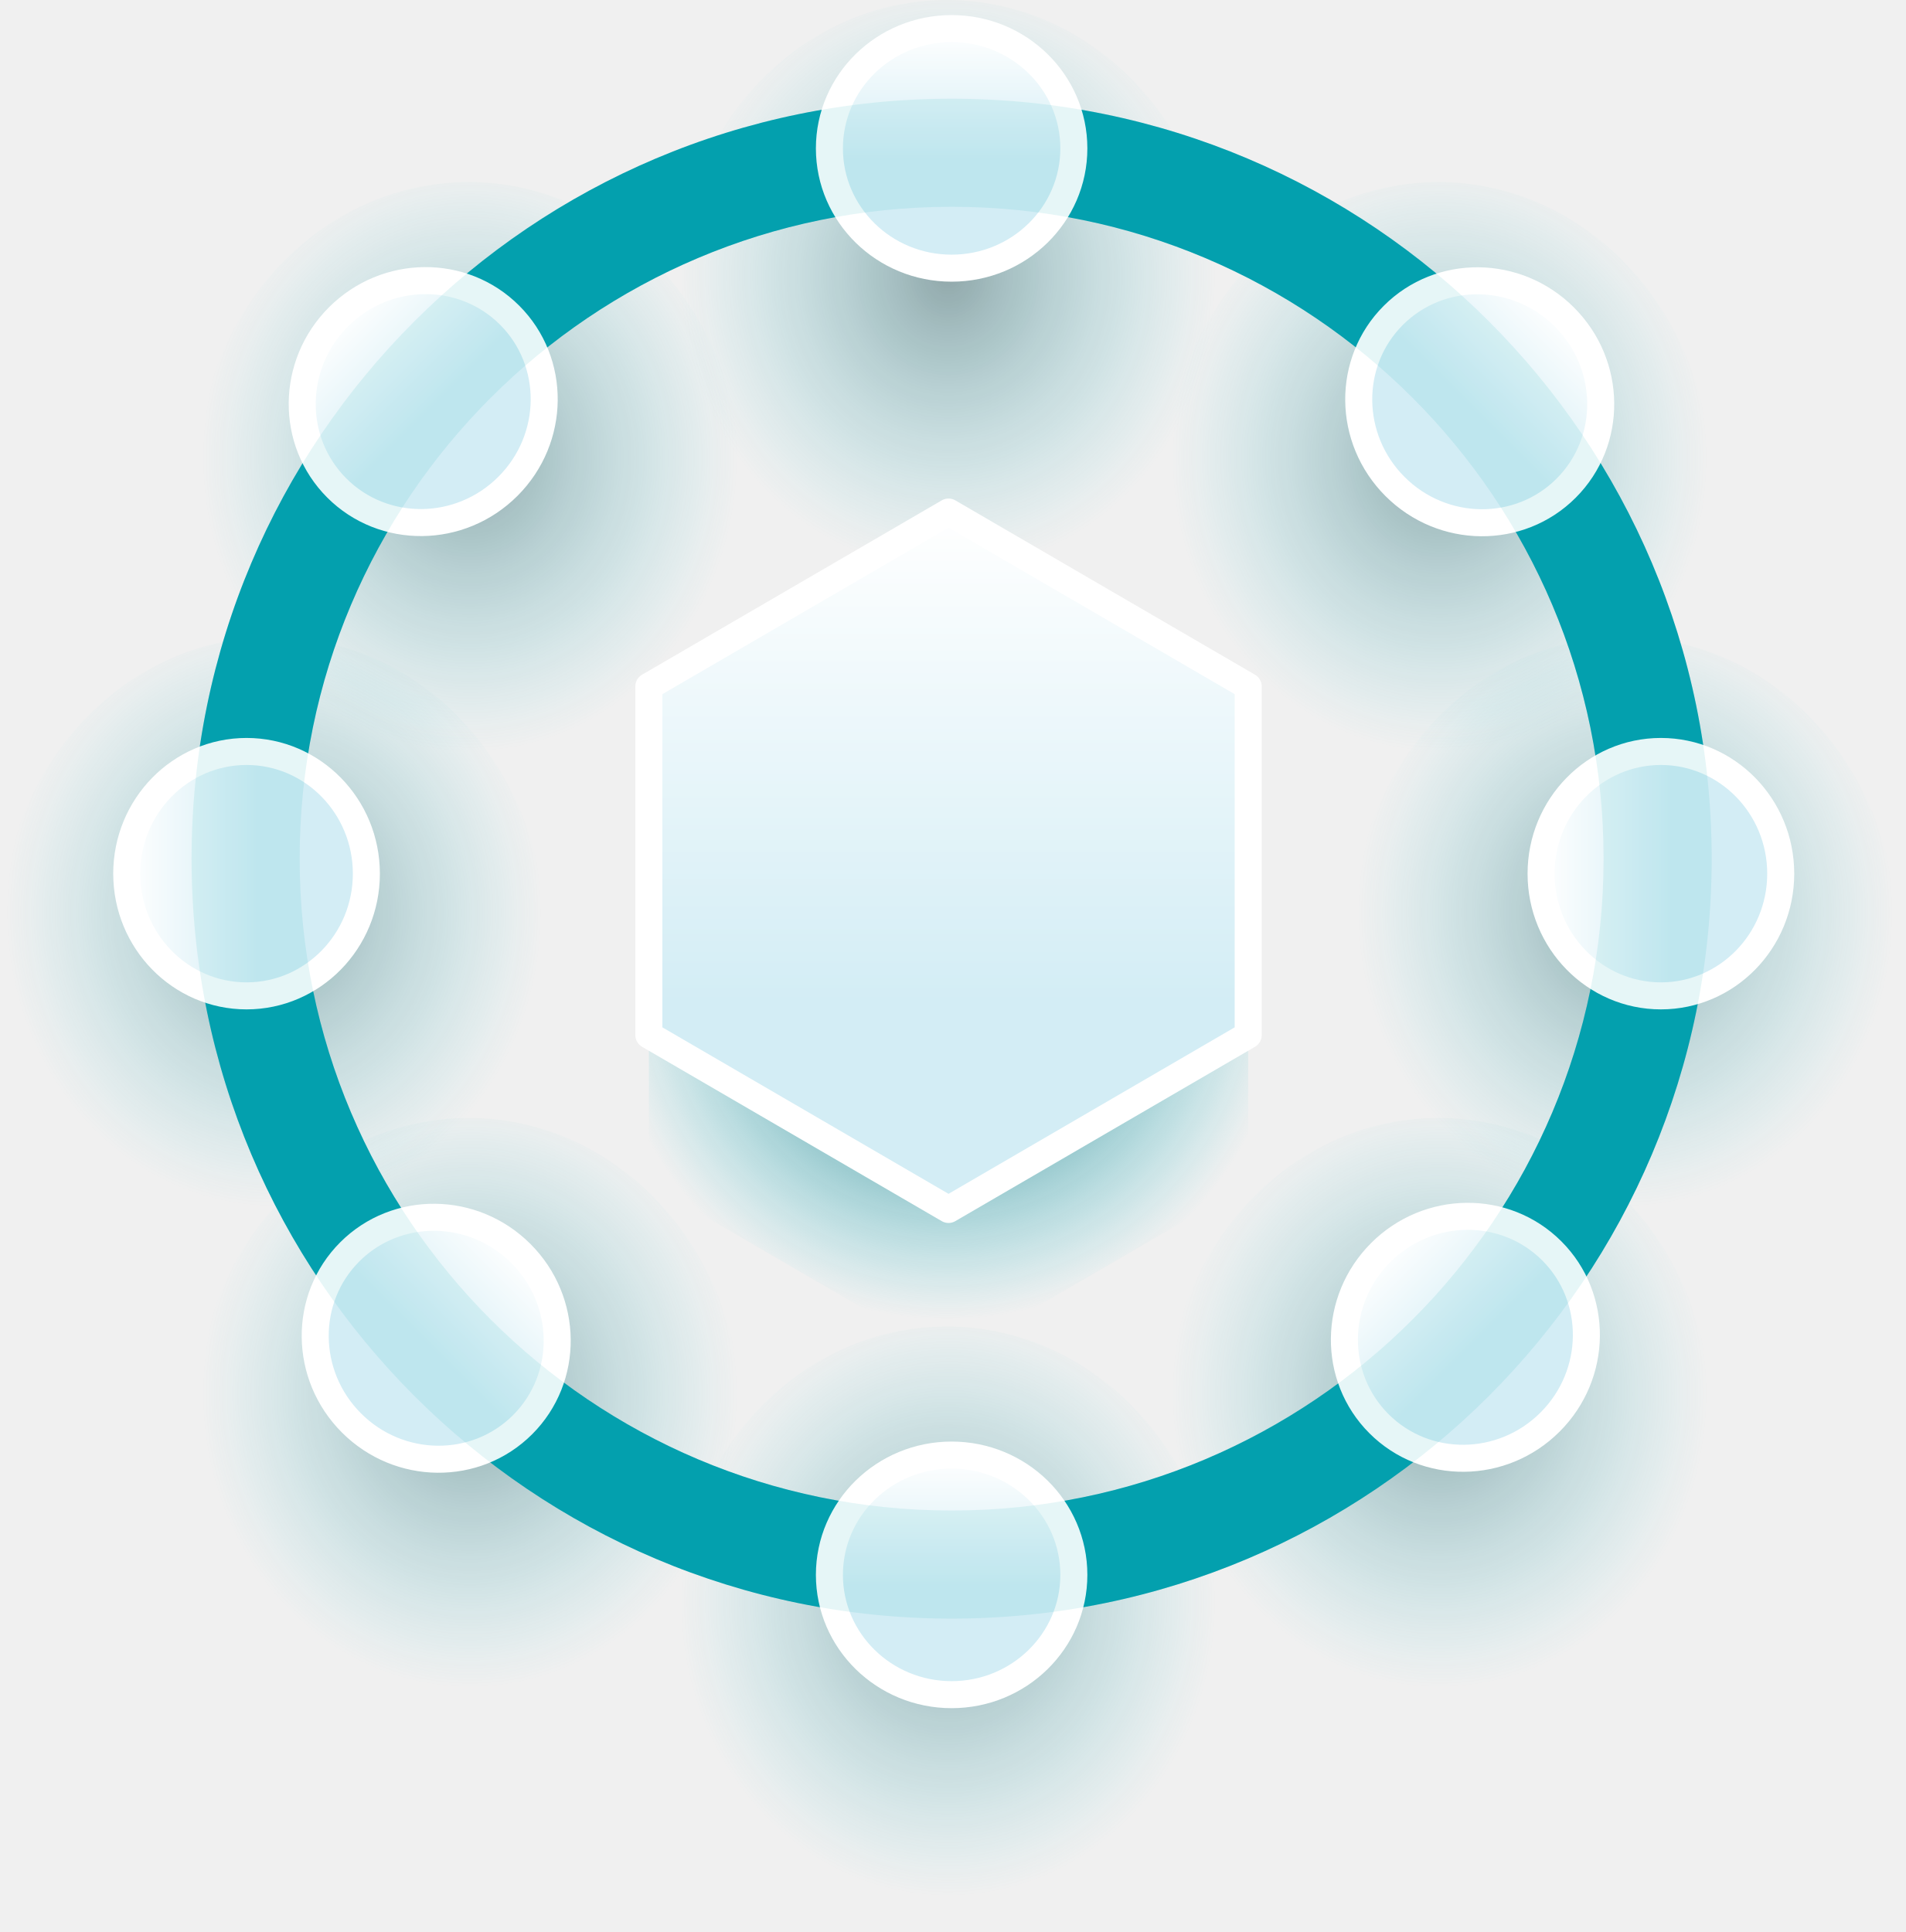
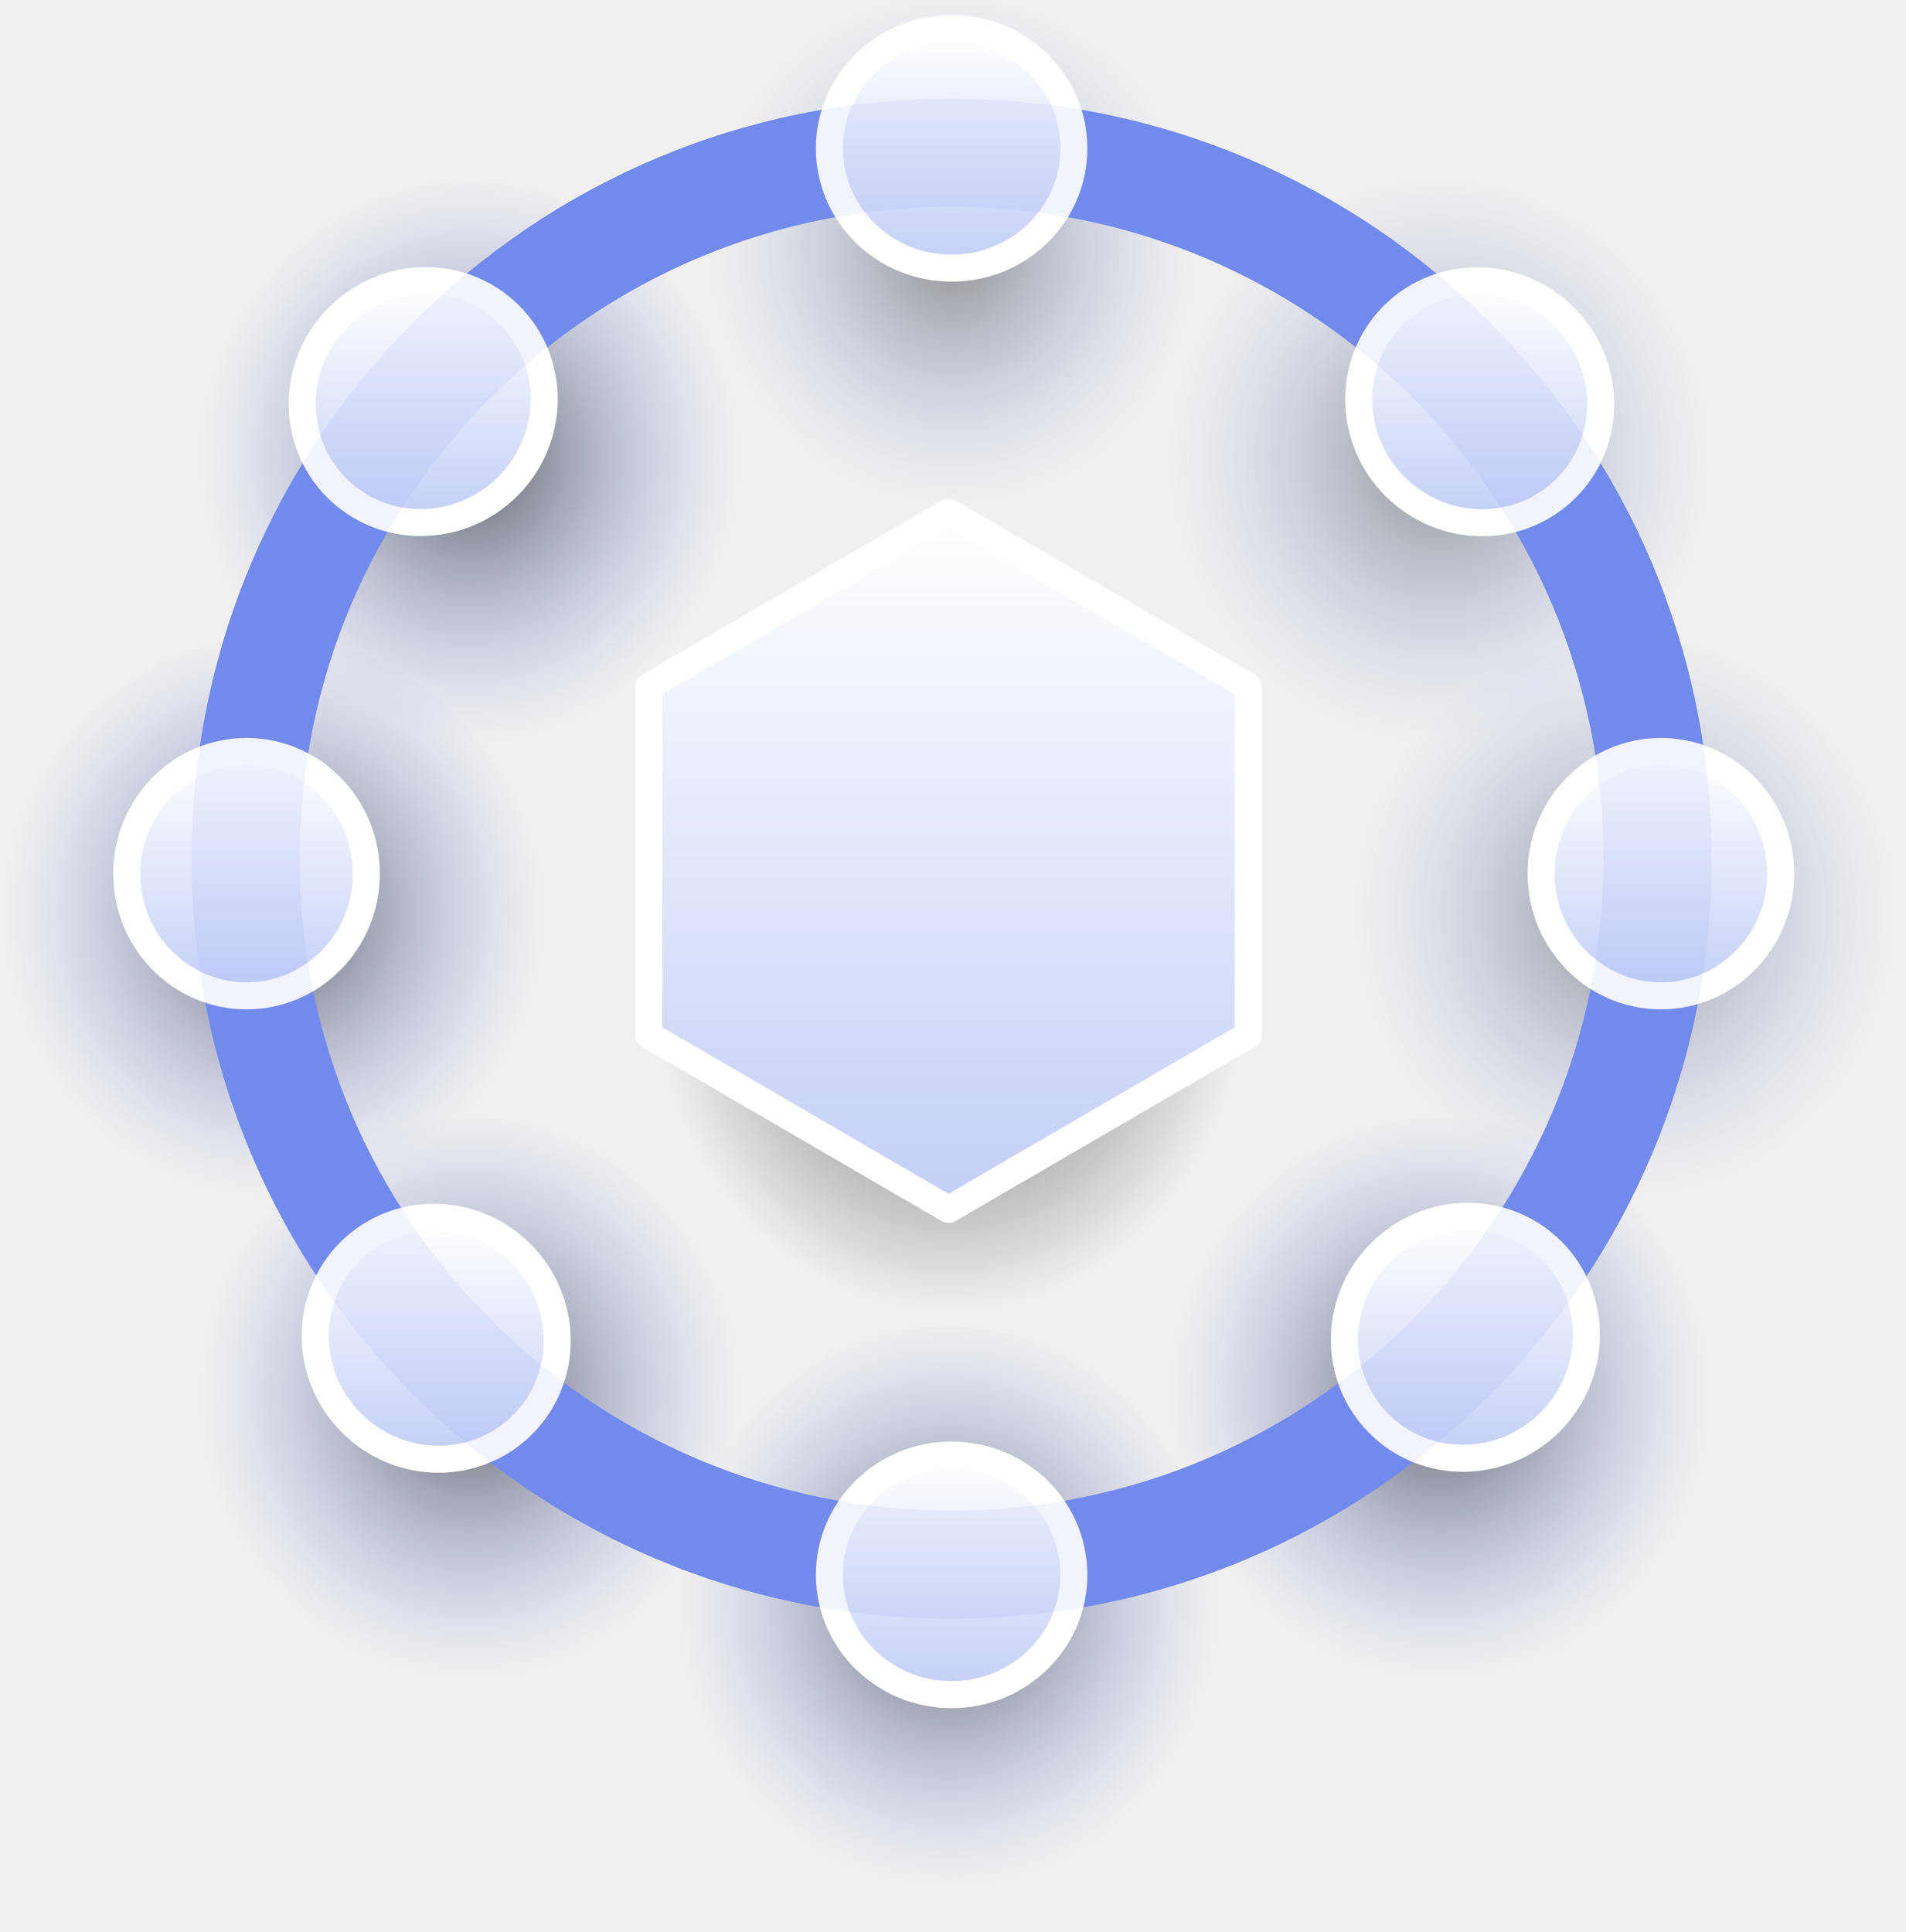
<svg xmlns="http://www.w3.org/2000/svg" viewBox="0 0 141 143" xml:space="preserve" style="fill-rule:evenodd;clip-rule:evenodd;stroke-linejoin:round;stroke-miterlimit:2">
  <g class="nodes">
-     <ellipse cx="34.686" cy="104.874" rx="20.182" ry="22.129" style="fill:url(#_Radial1)" />
-     <ellipse cx="106.449" cy="104.874" rx="20.182" ry="22.129" style="fill:url(#_Radial2)" />
-     <ellipse cx="20.182" cy="69.274" rx="20.182" ry="22.129" style="fill:url(#_Radial3)" />
-     <ellipse cx="120.192" cy="69.274" rx="20.182" ry="22.129" style="fill:url(#_Radial4)" />
-     <ellipse cx="34.686" cy="35.604" rx="20.182" ry="22.129" style="fill:url(#_Radial5)" />
-     <ellipse cx="106.449" cy="35.604" rx="20.182" ry="22.129" style="fill:url(#_Radial6)" />
-     <ellipse cx="70.073" cy="120.313" rx="20.182" ry="22.129" style="fill:url(#_Radial7)" />
-     <ellipse cx="70.073" cy="22.129" rx="20.182" ry="22.129" style="fill:url(#_Radial8)" />
+     <ellipse cx="34.686" cy="104.874" rx="20.182" ry="22.129" style="fill:url(#_ethRadial51);" />
+     <ellipse cx="106.449" cy="104.874" rx="20.182" ry="22.129" style="fill:url(#_ethRadial52);" />
+     <ellipse cx="20.182" cy="69.274" rx="20.182" ry="22.129" style="fill:url(#_ethRadial53);" />
+     <ellipse cx="120.192" cy="69.274" rx="20.182" ry="22.129" style="fill:url(#_ethRadial54);" />
+     <ellipse cx="34.686" cy="35.604" rx="20.182" ry="22.129" style="fill:url(#_ethRadial55);" />
+     <ellipse cx="106.449" cy="35.604" rx="20.182" ry="22.129" style="fill:url(#_ethRadial56);" />
+     <ellipse cx="70.073" cy="120.313" rx="20.182" ry="22.129" style="fill:url(#_ethRadial57);" />
+     <ellipse cx="70.073" cy="22.129" rx="20.182" ry="22.129" style="fill:url(#_ethRadial58);" />
  </g>
-   <path d="m70.197 48.9 22.177 12.905v25.81L70.197 100.52 48.019 87.615v-25.81L70.197 48.9Z" style="fill:url(#_Radial9)" />
-   <path d="m70.197 37.9 22.177 12.905v25.81L70.197 89.52 48.019 76.615v-25.81L70.197 37.9Z" style="fill:url(#_Linear10);stroke:#fff;stroke-width:2px" />
-   <path d="M70.426 7.306c31.044 0 56.249 25.204 56.249 56.249 0 31.044-25.205 56.249-56.249 56.249-31.045 0-56.249-25.205-56.249-56.249 0-31.045 25.204-56.249 56.249-56.249Zm0 8c-26.63 0-48.249 21.619-48.249 48.249 0 26.629 21.619 48.249 48.249 48.249 26.629 0 48.249-21.62 48.249-48.249 0-26.63-21.62-48.249-48.249-48.249Z" style="fill:#03a0ae" />
+   <path d="M70.197,48.9l22.177,12.905l0,25.81l-22.177,12.905l-22.178,-12.905l-0,-25.81l22.178,-12.905Z" style="fill:url(#_ethRadial59);" />
+   <path d="M70.197,37.9l22.177,12.905l0,25.81l-22.177,12.905l-22.178,-12.905l-0,-25.81l22.178,-12.905Z" style="fill:url(#_ethLinear510);stroke:white;stroke-width:2px;" />
+   <path d="M70.426,7.306c31.044,0 56.249,25.204 56.249,56.249c0,31.044 -25.205,56.249 -56.249,56.249c-31.045,0 -56.249,-25.205 -56.249,-56.249c0,-31.045 25.204,-56.249 56.249,-56.249Zm-0,8c-26.63,0 -48.249,21.619 -48.249,48.249c-0,26.629 21.619,48.249 48.249,48.249c26.629,0 48.249,-21.62 48.249,-48.249c0,-26.63 -21.62,-48.249 -48.249,-48.249Z" style="fill:#728BEC;" />
  <g class="nodes">
-     <ellipse cx="70.426" cy="116.566" rx="9.045" ry="8.867" style="fill:url(#_Linear11);stroke:#fff;stroke-width:2px;stroke-linecap:square;stroke-miterlimit:1.5" />
-     <ellipse cx="70.426" cy="10.982" rx="9.045" ry="8.867" style="fill:url(#_Linear12);stroke:#fff;stroke-width:2px;stroke-linecap:square;stroke-miterlimit:1.5" />
-     <path d="M114.049 64.666c0-4.992 3.973-9.045 8.867-9.045 4.894 0 8.868 4.053 8.868 9.045s-3.974 9.045-8.868 9.045-8.867-4.053-8.867-9.045Z" style="fill:url(#_Linear13);stroke:#fff;stroke-width:2px;stroke-linecap:square;stroke-miterlimit:1.5" />
-     <path d="M9.379 64.666c0-4.992 3.973-9.045 8.867-9.045 4.894 0 8.867 4.053 8.867 9.045s-3.973 9.045-8.867 9.045c-4.894 0-8.867-4.053-8.867-9.045Z" style="fill:url(#_Linear14);stroke:#fff;stroke-width:2px;stroke-linecap:square;stroke-miterlimit:1.5" />
-     <path d="M102.177 92.713c3.53-3.53 9.206-3.587 12.666-.126 3.461 3.46 3.404 9.136-.125 12.666-3.53 3.53-9.206 3.586-12.666.125-3.461-3.46-3.404-9.136.125-12.665Z" style="fill:url(#_Linear15);stroke:#fff;stroke-width:2px;stroke-linecap:square;stroke-miterlimit:1.5" />
-     <path d="M25.05 23.454c3.53-3.53 9.205-3.586 12.666-.125 3.46 3.46 3.404 9.135-.126 12.665-3.53 3.53-9.205 3.587-12.666.126-3.46-3.461-3.404-9.136.126-12.666Z" style="fill:url(#_Linear16);stroke:#fff;stroke-width:2px;stroke-linecap:square;stroke-miterlimit:1.5" />
-     <path d="M38.552 92.783c3.53 3.53 3.586 9.205.126 12.666-3.461 3.46-9.136 3.404-12.666-.126-3.53-3.53-3.586-9.205-.126-12.666 3.461-3.46 9.136-3.404 12.666.126Z" style="fill:url(#_Linear17);stroke:#fff;stroke-width:2px;stroke-linecap:square;stroke-miterlimit:1.5" />
-     <path d="M115.778 23.468c3.53 3.529 3.586 9.205.126 12.665-3.461 3.461-9.136 3.405-12.666-.125-3.53-3.53-3.586-9.206-.125-12.666 3.46-3.461 9.135-3.404 12.665.126Z" style="fill:url(#_Linear18);stroke:#fff;stroke-width:2px;stroke-linecap:square;stroke-miterlimit:1.5" />
+     <ellipse cx="70.426" cy="116.566" rx="9.045" ry="8.867" style="fill:url(#_ethLinear511);stroke:white;stroke-width:2px;" />
+     <ellipse cx="70.426" cy="10.982" rx="9.045" ry="8.867" style="fill:url(#_ethLinear512);stroke:white;stroke-width:2px;" />
+     <path d="M114.049,64.666c0,-4.992 3.973,-9.045 8.867,-9.045c4.894,0 8.868,4.053 8.868,9.045c0,4.992 -3.974,9.045 -8.868,9.045c-4.894,0 -8.867,-4.053 -8.867,-9.045Z" style="fill:url(#_ethLinear513);stroke:white;stroke-width:2px;" />
+     <path d="M9.379,64.666c0,-4.992 3.973,-9.045 8.867,-9.045c4.894,0 8.867,4.053 8.867,9.045c0,4.992 -3.973,9.045 -8.867,9.045c-4.894,0 -8.867,-4.053 -8.867,-9.045Z" style="fill:url(#_ethLinear514);stroke:white;stroke-width:2px;" />
+     <path d="M102.177,92.713c3.53,-3.53 9.206,-3.587 12.666,-0.126c3.461,3.46 3.404,9.136 -0.125,12.666c-3.53,3.53 -9.206,3.586 -12.666,0.125c-3.461,-3.46 -3.404,-9.136 0.125,-12.665Z" style="fill:url(#_ethLinear515);stroke:white;stroke-width:2px;" />
+     <path d="M25.05,23.454c3.53,-3.53 9.205,-3.586 12.666,-0.125c3.46,3.46 3.404,9.135 -0.126,12.665c-3.53,3.53 -9.205,3.587 -12.666,0.126c-3.46,-3.461 -3.404,-9.136 0.126,-12.666Z" style="fill:url(#_ethLinear516);stroke:white;stroke-width:2px;" />
+     <path d="M38.552,92.783c3.53,3.53 3.586,9.205 0.126,12.666c-3.461,3.46 -9.136,3.404 -12.666,-0.126c-3.53,-3.53 -3.586,-9.205 -0.126,-12.666c3.461,-3.46 9.136,-3.404 12.666,0.126Z" style="fill:url(#_ethLinear517);stroke:white;stroke-width:2px;" />
+     <path d="M115.778,23.468c3.53,3.529 3.586,9.205 0.126,12.665c-3.461,3.461 -9.136,3.405 -12.666,-0.125c-3.53,-3.53 -3.586,-9.206 -0.125,-12.666c3.46,-3.461 9.135,-3.404 12.665,0.126Z" style="fill:url(#_ethLinear518);stroke:white;stroke-width:2px;" />
  </g>
-   <path d="M70.426 7.306c31.044 0 56.249 25.204 56.249 56.249 0 31.044-25.205 56.249-56.249 56.249-31.045 0-56.249-25.205-56.249-56.249 0-31.045 25.204-56.249 56.249-56.249Zm0 8c-26.63 0-48.249 21.619-48.249 48.249 0 26.629 21.619 48.249 48.249 48.249 26.629 0 48.249-21.62 48.249-48.249 0-26.63-21.62-48.249-48.249-48.249Z" style="fill:#03a0ae;fill-opacity:.1" />
+   <path d="M70.426,7.306c31.044,0 56.249,25.204 56.249,56.249c0,31.044 -25.205,56.249 -56.249,56.249c-31.045,0 -56.249,-25.205 -56.249,-56.249c0,-31.045 25.204,-56.249 56.249,-56.249Zm-0,8c-26.63,0 -48.249,21.619 -48.249,48.249c-0,26.629 21.619,48.249 48.249,48.249c26.629,0 48.249,-21.62 48.249,-48.249c0,-26.63 -21.62,-48.249 -48.249,-48.249Z" style="fill:#728BEC;fill-opacity:0.1;" />
  <defs>
-     <radialGradient id="_Radial1" cx="0" cy="0" r="1" gradientUnits="userSpaceOnUse" gradientTransform="matrix(-19.8237 0 0 -21.7363 34.78 103.151)">
-       <stop offset="0" style="stop-color:#013a40;stop-opacity:.4" />
-       <stop offset="1" style="stop-color:#1ac1d2;stop-opacity:0" />
+     <radialGradient id="_ethRadial51" cx="0" cy="0" r="1" gradientUnits="userSpaceOnUse" gradientTransform="matrix(-19.8235,0,0,-20.9371,34.78,103.151)">
+       <stop offset="0" style="stop-color:#000000;stop-opacity:0.6" />
+       <stop offset="1" style="stop-color:#627FEA;stop-opacity:0" />
    </radialGradient>
-     <radialGradient id="_Radial2" cx="0" cy="0" r="1" gradientUnits="userSpaceOnUse" gradientTransform="matrix(-19.8237 0 0 -21.7363 106.543 103.151)">
-       <stop offset="0" style="stop-color:#013a40;stop-opacity:.4" />
-       <stop offset="1" style="stop-color:#1ac1d2;stop-opacity:0" />
+     <radialGradient id="_ethRadial52" cx="0" cy="0" r="1" gradientUnits="userSpaceOnUse" gradientTransform="matrix(-19.8235,0,0,-20.9371,106.543,103.151)">
+       <stop offset="0" style="stop-color:#000000;stop-opacity:0.6" />
+       <stop offset="1" style="stop-color:#627FEA;stop-opacity:0" />
    </radialGradient>
-     <radialGradient id="_Radial3" cx="0" cy="0" r="1" gradientUnits="userSpaceOnUse" gradientTransform="matrix(-19.8237 0 0 -21.7363 20.276 67.55)">
-       <stop offset="0" style="stop-color:#013a40;stop-opacity:.4" />
-       <stop offset="1" style="stop-color:#1ac1d2;stop-opacity:0" />
+     <radialGradient id="_ethRadial53" cx="0" cy="0" r="1" gradientUnits="userSpaceOnUse" gradientTransform="matrix(-19.8235,0,0,-20.9371,20.276,67.5506)">
+       <stop offset="0" style="stop-color:#000000;stop-opacity:0.6" />
+       <stop offset="1" style="stop-color:#627FEA;stop-opacity:0" />
    </radialGradient>
-     <radialGradient id="_Radial4" cx="0" cy="0" r="1" gradientUnits="userSpaceOnUse" gradientTransform="matrix(-19.8237 0 0 -21.7363 120.286 67.55)">
-       <stop offset="0" style="stop-color:#013a40;stop-opacity:.4" />
-       <stop offset="1" style="stop-color:#1ac1d2;stop-opacity:0" />
+     <radialGradient id="_ethRadial54" cx="0" cy="0" r="1" gradientUnits="userSpaceOnUse" gradientTransform="matrix(-19.8235,0,0,-20.9371,120.286,67.5506)">
+       <stop offset="0" style="stop-color:#000000;stop-opacity:0.4" />
+       <stop offset="1" style="stop-color:#627FEA;stop-opacity:0" />
    </radialGradient>
-     <radialGradient id="_Radial5" cx="0" cy="0" r="1" gradientUnits="userSpaceOnUse" gradientTransform="matrix(-19.8237 0 0 -21.7363 34.78 33.88)">
-       <stop offset="0" style="stop-color:#013a40;stop-opacity:.4" />
-       <stop offset="1" style="stop-color:#1ac1d2;stop-opacity:0" />
+     <radialGradient id="_ethRadial55" cx="0" cy="0" r="1" gradientUnits="userSpaceOnUse" gradientTransform="matrix(-19.8235,0,0,-20.9371,34.78,33.8806)">
+       <stop offset="0" style="stop-color:#000000;stop-opacity:0.6" />
+       <stop offset="1" style="stop-color:#627FEA;stop-opacity:0" />
    </radialGradient>
-     <radialGradient id="_Radial6" cx="0" cy="0" r="1" gradientUnits="userSpaceOnUse" gradientTransform="matrix(-19.8237 0 0 -21.7363 106.543 33.88)">
-       <stop offset="0" style="stop-color:#013a40;stop-opacity:.4" />
-       <stop offset="1" style="stop-color:#1ac1d2;stop-opacity:0" />
+     <radialGradient id="_ethRadial56" cx="0" cy="0" r="1" gradientUnits="userSpaceOnUse" gradientTransform="matrix(-19.8235,0,0,-20.9371,106.543,33.8806)">
+       <stop offset="0" style="stop-color:#000000;stop-opacity:0.4" />
+       <stop offset="1" style="stop-color:#627FEA;stop-opacity:0" />
    </radialGradient>
-     <radialGradient id="_Radial7" cx="0" cy="0" r="1" gradientUnits="userSpaceOnUse" gradientTransform="matrix(-19.8237 0 0 -21.7363 70.167 118.589)">
-       <stop offset="0" style="stop-color:#013a40;stop-opacity:.4" />
-       <stop offset="1" style="stop-color:#1ac1d2;stop-opacity:0" />
+     <radialGradient id="_ethRadial57" cx="0" cy="0" r="1" gradientUnits="userSpaceOnUse" gradientTransform="matrix(-19.8235,0,0,-20.9371,70.167,118.59)">
+       <stop offset="0" style="stop-color:#000000;stop-opacity:0.6" />
+       <stop offset="1" style="stop-color:#627FEA;stop-opacity:0" />
    </radialGradient>
-     <radialGradient id="_Radial8" cx="0" cy="0" r="1" gradientUnits="userSpaceOnUse" gradientTransform="matrix(-19.8237 0 0 -21.7363 70.167 20.406)">
-       <stop offset="0" style="stop-color:#013a40;stop-opacity:.4" />
-       <stop offset="1" style="stop-color:#1ac1d2;stop-opacity:0" />
+     <radialGradient id="_ethRadial58" cx="0" cy="0" r="1" gradientUnits="userSpaceOnUse" gradientTransform="matrix(-17.8625,0.304287,-0.32138,-18.866,70.511,18.3604)">
+       <stop offset="0" style="stop-color:#000000;stop-opacity:0.4" />
+       <stop offset="1" style="stop-color:#627FEA;stop-opacity:0" />
    </radialGradient>
-     <radialGradient id="_Radial9" cx="0" cy="0" r="1" gradientUnits="userSpaceOnUse" gradientTransform="matrix(25.1532 0 0 25.3518 70.077 72.334)">
-       <stop offset="0" style="stop-color:#013a40;stop-opacity:1" />
-       <stop offset="1" style="stop-color:#1ac1d2;stop-opacity:0" />
+     <radialGradient id="_ethRadial59" cx="0" cy="0" r="1" gradientUnits="userSpaceOnUse" gradientTransform="matrix(-21.7836,0,0,-24.4198,70.2998,72.7)">
+       <stop offset="0" style="stop-color:#000000;stop-opacity:0.6" />
+       <stop offset="1" style="stop-color:#000000;stop-opacity:0" />
    </radialGradient>
-     <linearGradient id="_Linear10" x1="0" y1="0" x2="1" y2="0" gradientUnits="userSpaceOnUse" gradientTransform="rotate(90 18.022 55.921) scale(36.2536)">
+     <linearGradient id="_ethLinear510" x1="0" y1="0" x2="1" y2="0" gradientUnits="userSpaceOnUse" gradientTransform="matrix(-1.6438e-14,49.9674,-42.935,-1.91304e-14,72.8694,38.4726)">
      <stop offset="0" style="stop-color:white;stop-opacity:1" />
-       <stop offset="1" style="stop-color:#d3edf5;stop-opacity:1" />
+       <stop offset="1" style="stop-color:#C4CFF7;stop-opacity:1" />
    </linearGradient>
-     <linearGradient id="_Linear11" x1="0" y1="0" x2="1" y2="0" gradientUnits="userSpaceOnUse" gradientTransform="matrix(0 9.66994 -9.86365 0 70.426 107.699)">
+     <linearGradient id="_ethLinear511" x1="0" y1="0" x2="1" y2="0" gradientUnits="userSpaceOnUse" gradientTransform="matrix(-6.70415e-15,17.1663,-17.5109,-6.57222e-15,71.5161,107.896)">
      <stop offset="0" style="stop-color:white;stop-opacity:1" />
-       <stop offset="1" style="stop-color:#d3edf5;stop-opacity:1" />
+       <stop offset="1" style="stop-color:#C4CFF7;stop-opacity:1" />
    </linearGradient>
-     <linearGradient id="_Linear12" x1="0" y1="0" x2="1" y2="0" gradientUnits="userSpaceOnUse" gradientTransform="matrix(0 9.66994 -9.86365 0 70.426 2.114)">
+     <linearGradient id="_ethLinear512" x1="0" y1="0" x2="1" y2="0" gradientUnits="userSpaceOnUse" gradientTransform="matrix(-6.70415e-15,17.1663,-17.5109,-6.57222e-15,71.5161,2.31173)">
      <stop offset="0" style="stop-color:white;stop-opacity:1" />
-       <stop offset="1" style="stop-color:#d3edf5;stop-opacity:1" />
+       <stop offset="1" style="stop-color:#C4CFF7;stop-opacity:1" />
    </linearGradient>
-     <linearGradient id="_Linear13" x1="0" y1="0" x2="1" y2="0" gradientUnits="userSpaceOnUse" gradientTransform="matrix(9.66994 0 0 9.86365 114.049 64.666)">
+     <linearGradient id="_ethLinear513" x1="0" y1="0" x2="1" y2="0" gradientUnits="userSpaceOnUse" gradientTransform="matrix(-6.57259e-15,17.5109,-17.1672,-6.70415e-15,123.985,55.8217)">
      <stop offset="0" style="stop-color:white;stop-opacity:1" />
-       <stop offset="1" style="stop-color:#d3edf5;stop-opacity:1" />
+       <stop offset="1" style="stop-color:#C4CFF7;stop-opacity:1" />
    </linearGradient>
-     <linearGradient id="_Linear14" x1="0" y1="0" x2="1" y2="0" gradientUnits="userSpaceOnUse" gradientTransform="matrix(9.66994 0 0 9.86365 9.379 64.666)">
+     <linearGradient id="_ethLinear514" x1="0" y1="0" x2="1" y2="0" gradientUnits="userSpaceOnUse" gradientTransform="matrix(-6.57222e-15,17.5109,-17.1663,-6.70415e-15,19.3147,55.8217)">
      <stop offset="0" style="stop-color:white;stop-opacity:1" />
-       <stop offset="1" style="stop-color:#d3edf5;stop-opacity:1" />
+       <stop offset="1" style="stop-color:#C4CFF7;stop-opacity:1" />
    </linearGradient>
-     <linearGradient id="_Linear15" x1="0" y1="0" x2="1" y2="0" gradientUnits="userSpaceOnUse" gradientTransform="rotate(45 -60.825 169.695) scale(9.66994 9.86364)">
+     <linearGradient id="_ethLinear515" x1="0" y1="0" x2="1" y2="0" gradientUnits="userSpaceOnUse" gradientTransform="matrix(-6.63722e-15,17.3363,-17.336,-6.63731e-15,109.527,90.2266)">
      <stop offset="0" style="stop-color:white;stop-opacity:1" />
-       <stop offset="1" style="stop-color:#d3edf5;stop-opacity:1" />
+       <stop offset="1" style="stop-color:#C4CFF7;stop-opacity:1" />
    </linearGradient>
-     <linearGradient id="_Linear16" x1="0" y1="0" x2="1" y2="0" gradientUnits="userSpaceOnUse" gradientTransform="rotate(45 -15.787 41.965) scale(9.66994 9.86364)">
+     <linearGradient id="_ethLinear516" x1="0" y1="0" x2="1" y2="0" gradientUnits="userSpaceOnUse" gradientTransform="matrix(-6.63722e-15,17.3363,-17.336,-6.63731e-15,32.3992,20.9681)">
      <stop offset="0" style="stop-color:white;stop-opacity:1" />
-       <stop offset="1" style="stop-color:#d3edf5;stop-opacity:1" />
+       <stop offset="1" style="stop-color:#C4CFF7;stop-opacity:1" />
    </linearGradient>
-     <linearGradient id="_Linear17" x1="0" y1="0" x2="1" y2="0" gradientUnits="userSpaceOnUse" gradientTransform="rotate(135 .06 54.376) scale(9.66994 9.86364)">
+     <linearGradient id="_ethLinear517" x1="0" y1="0" x2="1" y2="0" gradientUnits="userSpaceOnUse" gradientTransform="matrix(-6.63722e-15,17.336,-17.336,-6.63722e-15,33.3612,90.297)">
      <stop offset="0" style="stop-color:white;stop-opacity:1" />
-       <stop offset="1" style="stop-color:#d3edf5;stop-opacity:1" />
+       <stop offset="1" style="stop-color:#C4CFF7;stop-opacity:1" />
    </linearGradient>
-     <linearGradient id="_Linear18" x1="0" y1="0" x2="1" y2="0" gradientUnits="userSpaceOnUse" gradientTransform="rotate(135 53.029 35.712) scale(9.66994 9.86364)">
+     <linearGradient id="_ethLinear518" x1="0" y1="0" x2="1" y2="0" gradientUnits="userSpaceOnUse" gradientTransform="matrix(-6.63717e-15,17.3363,-17.3359,-6.63731e-15,110.587,20.9816)">
      <stop offset="0" style="stop-color:white;stop-opacity:1" />
-       <stop offset="1" style="stop-color:#d3edf5;stop-opacity:1" />
+       <stop offset="1" style="stop-color:#C4CFF7;stop-opacity:1" />
    </linearGradient>
  </defs>
  <style>
-     .nodes {
-       transform: rotate(0deg);
-       transform-origin: center;
-       transition: all 0.7s linear;
-     }
-     svg:hover .nodes {
-       transform: rotate(-49deg);
-       transition: all 0.7s linear;
-       transform-origin: 50% 44.5%;
-     }
-   </style>
+         .nodes {
+         transform: rotate(0deg);
+         transform-origin: center;
+         transition: all 0.7s linear;
+         }
+         svg:hover .nodes {
+         transform: rotate(-49deg);
+         transition: all 0.7s linear;
+         transform-origin: 50% 44.5%;
+         }
+     </style>
</svg>
